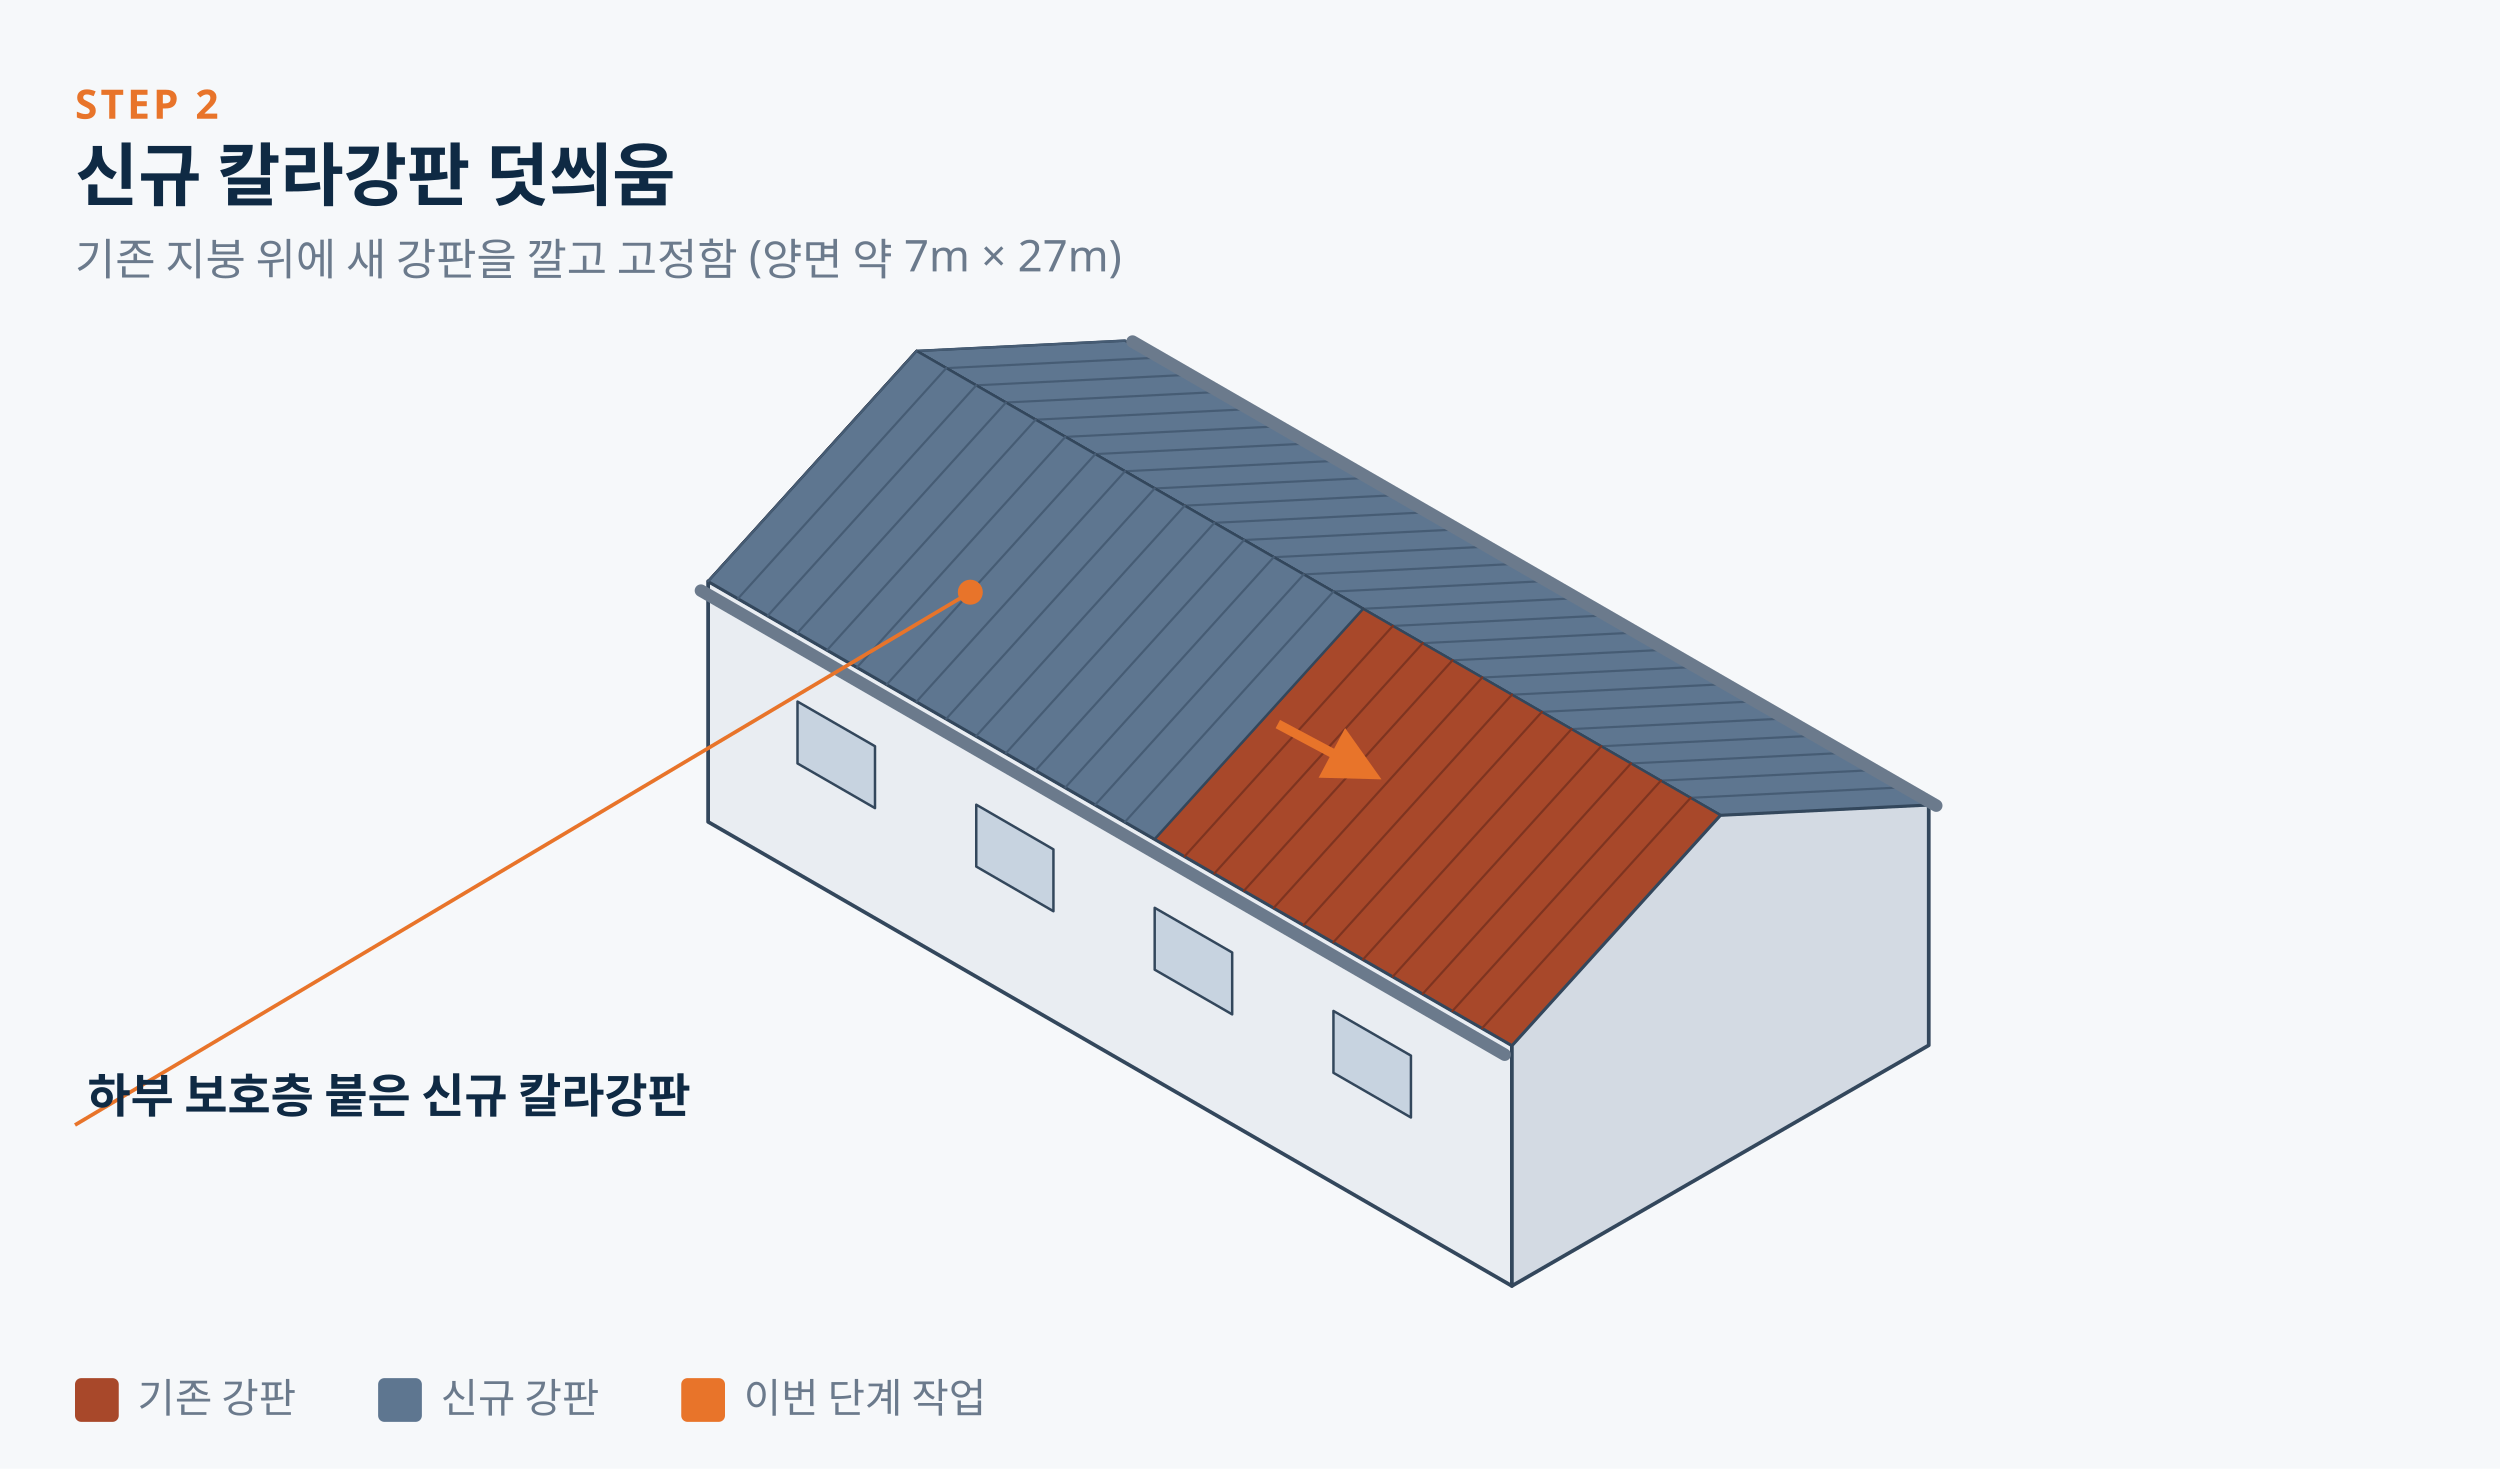
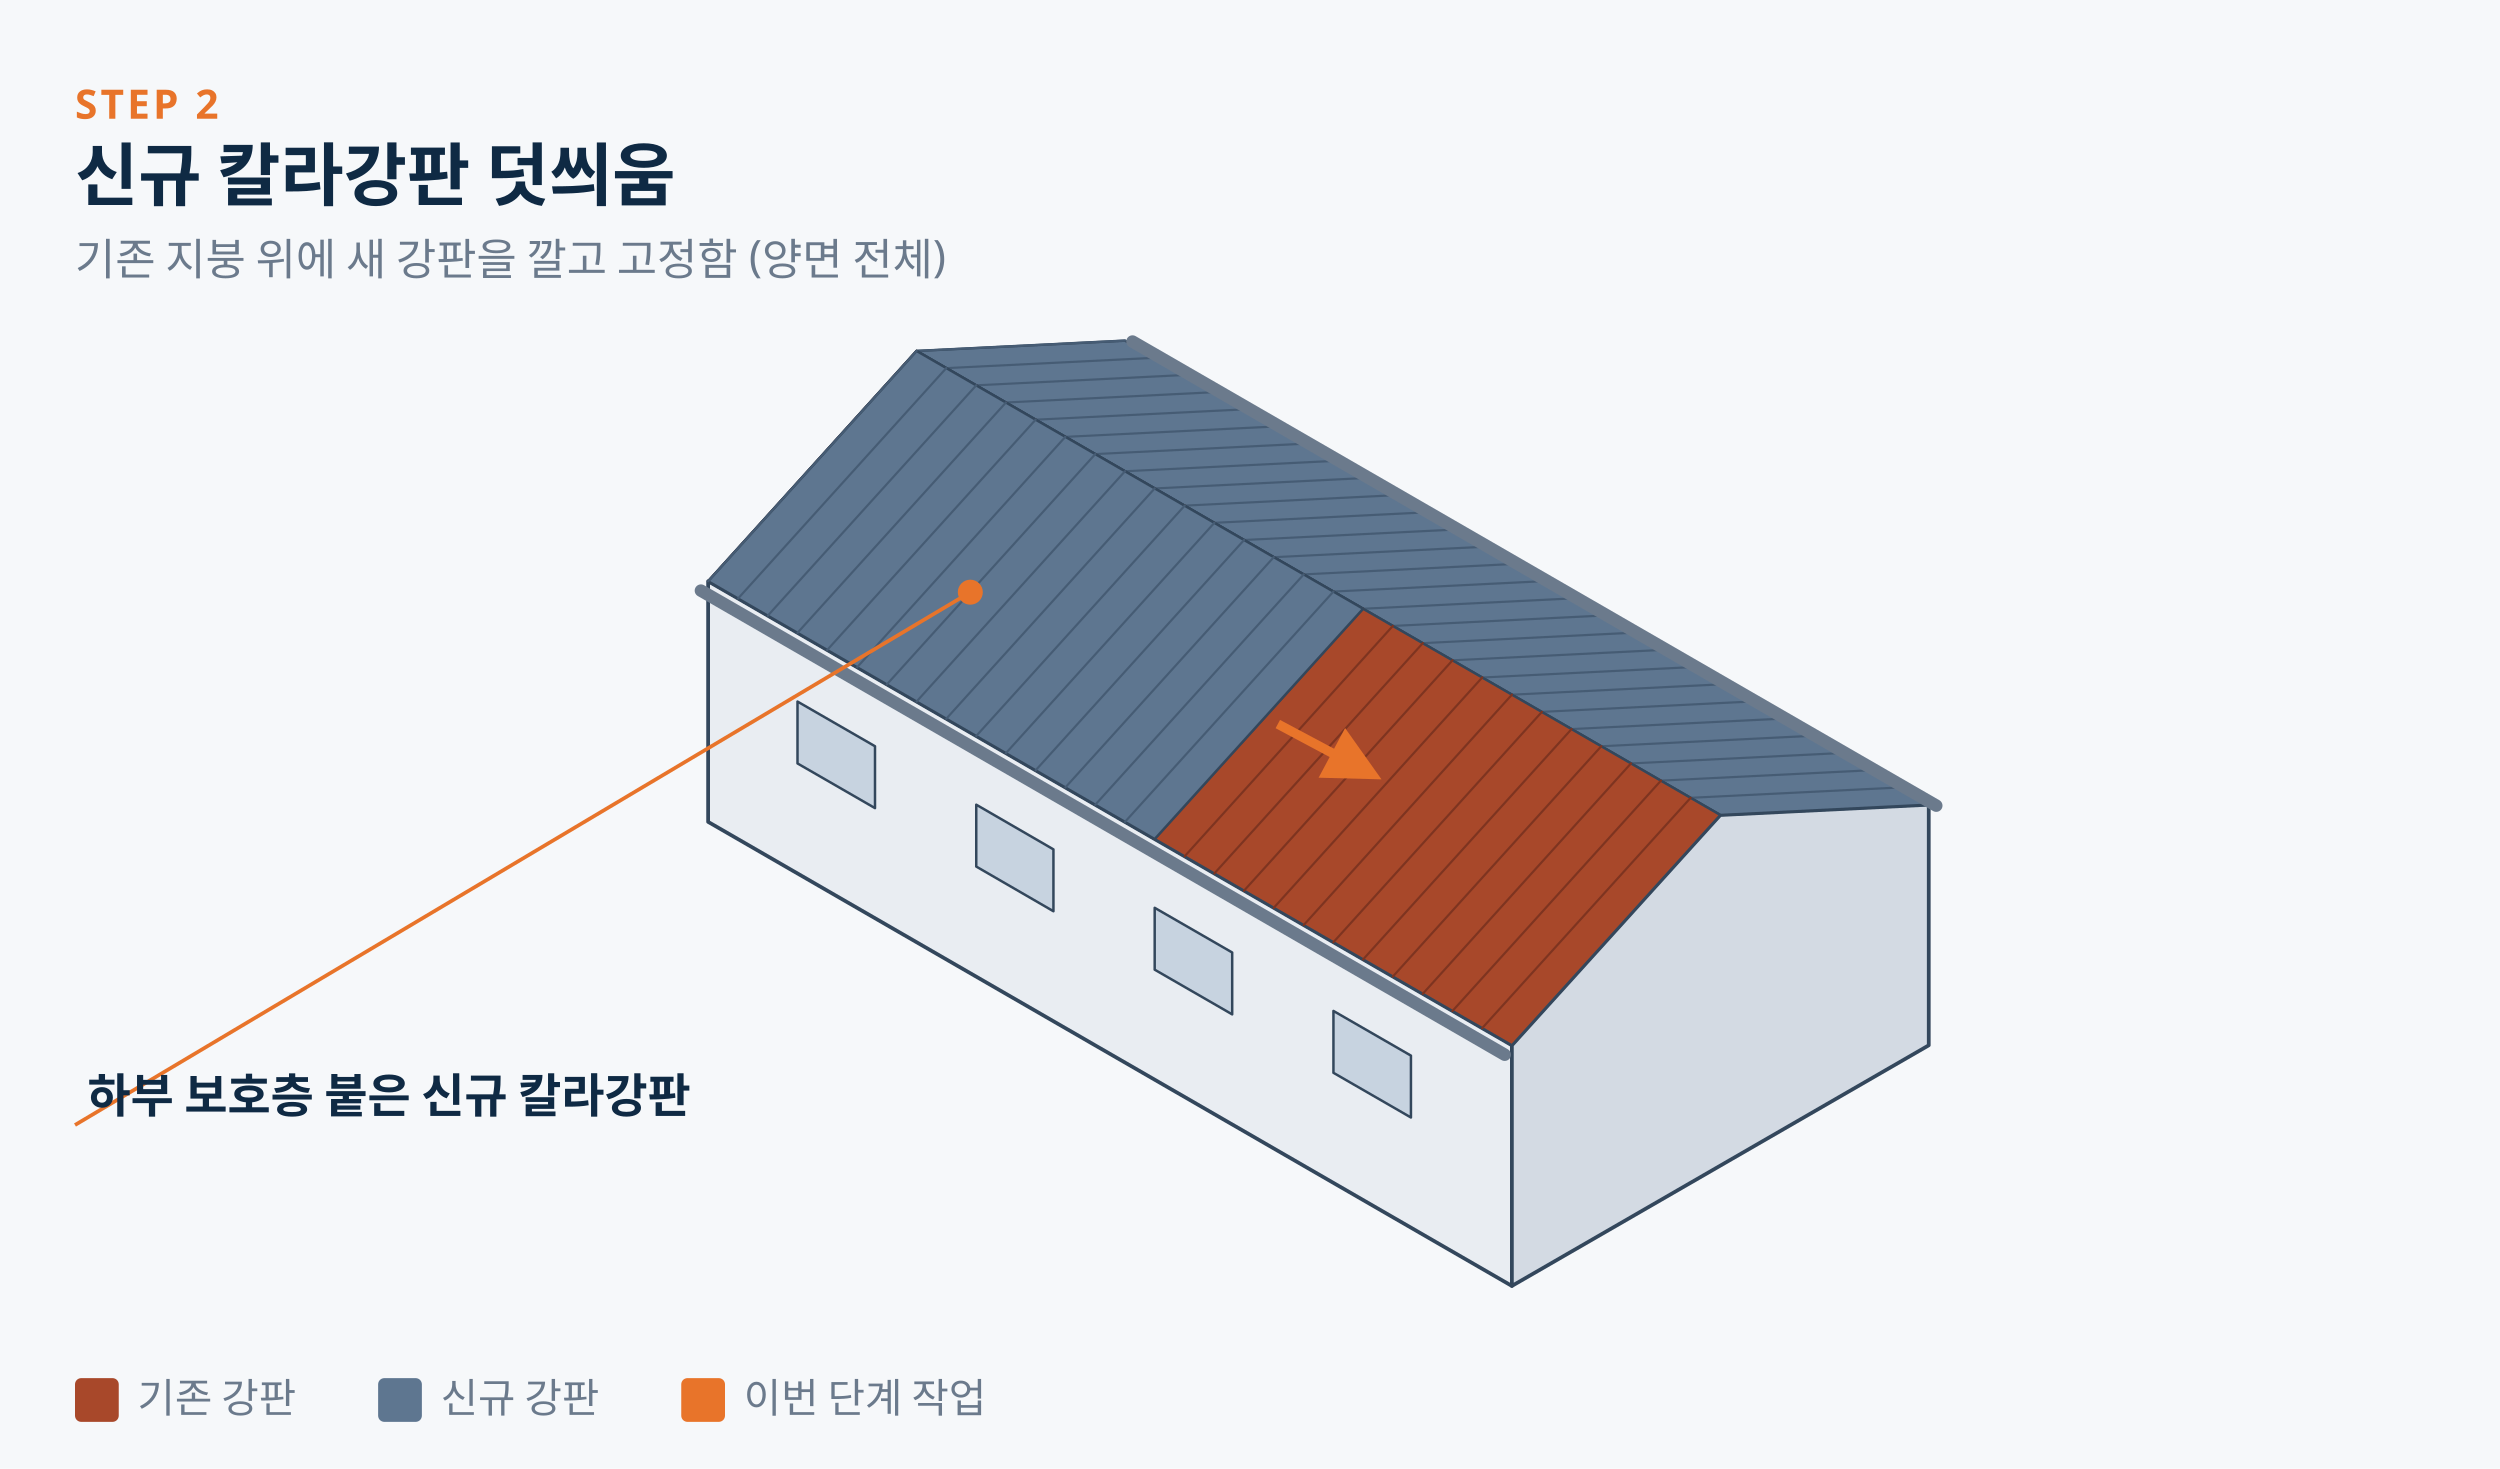
<svg xmlns="http://www.w3.org/2000/svg" viewBox="0 0 800 470" font-family="Pretendard, 'Noto Sans KR', sans-serif">
  <rect width="800" height="470" fill="#F6F8FA" />
  <text x="24" y="38" font-size="13" font-weight="700" fill="#E8742A" letter-spacing="1">STEP 2</text>
  <text x="24" y="64" font-size="22" font-weight="800" fill="#0F2A44">신규 칼라강판 덧씌움</text>
-   <text x="24" y="88" font-size="14" fill="#6B7A8C">기존 지붕 위에 새 강판을 깔고 고정함 (양면 약 7m × 27m)</text>
+   <text x="24" y="88" font-size="14" fill="#6B7A8C">기존 지붕 위에 새 강판을 깔고 고정함 (양면 전체)</text>
  <defs>
    <marker id="a" viewBox="0 0 10 10" refX="8" refY="5" markerWidth="6" markerHeight="6" orient="auto">
      <path d="M0,0 L10,5 L0,10 z" fill="#E8742A" />
    </marker>
  </defs>
  <polygon points="226.6,263.0 483.8,411.5 483.8,334.5 226.6,186.0" fill="#E9EDF2" stroke="#33475C" stroke-width="1.2" stroke-linejoin="round" />
  <polygon points="617.2,334.5 483.8,411.5 483.8,334.5 550.5,260.8 617.2,257.5" fill="#D3DAE3" stroke="#33475C" stroke-width="1.2" stroke-linejoin="round" />
  <polygon points="255.2,244.3 280.0,258.6 280.0,238.8 255.2,224.5" fill="#C7D3E0" stroke="#33475C" stroke-width="0.8" stroke-linejoin="round" />
  <polygon points="312.4,277.3 337.1,291.6 337.1,271.8 312.4,257.5" fill="#C7D3E0" stroke="#33475C" stroke-width="0.8" stroke-linejoin="round" />
  <polygon points="369.5,310.3 394.3,324.6 394.3,304.8 369.5,290.5" fill="#C7D3E0" stroke="#33475C" stroke-width="0.8" stroke-linejoin="round" />
  <polygon points="426.7,343.3 451.5,357.6 451.5,337.8 426.7,323.5" fill="#C7D3E0" stroke="#33475C" stroke-width="0.8" stroke-linejoin="round" />
  <polygon points="360.0,109.0 617.2,257.5 550.5,260.8 293.3,112.3" fill="#5E7690" stroke="#33475C" stroke-width="0.8" stroke-linejoin="round" />
  <line x1="360.0" y1="109.0" x2="293.3" y2="112.3" stroke="#465C74" stroke-width="0.7" stroke-linecap="round" />
  <line x1="369.5" y1="114.5" x2="302.8" y2="117.8" stroke="#465C74" stroke-width="0.7" stroke-linecap="round" />
  <line x1="379.1" y1="120.0" x2="312.4" y2="123.3" stroke="#465C74" stroke-width="0.7" stroke-linecap="round" />
  <line x1="388.6" y1="125.5" x2="321.9" y2="128.8" stroke="#465C74" stroke-width="0.7" stroke-linecap="round" />
  <line x1="398.1" y1="131.0" x2="331.4" y2="134.3" stroke="#465C74" stroke-width="0.7" stroke-linecap="round" />
  <line x1="407.6" y1="136.5" x2="340.9" y2="139.8" stroke="#465C74" stroke-width="0.7" stroke-linecap="round" />
  <line x1="417.2" y1="142.0" x2="350.5" y2="145.3" stroke="#465C74" stroke-width="0.7" stroke-linecap="round" />
  <line x1="426.7" y1="147.5" x2="360.0" y2="150.8" stroke="#465C74" stroke-width="0.7" stroke-linecap="round" />
  <line x1="436.2" y1="153.0" x2="369.5" y2="156.3" stroke="#465C74" stroke-width="0.7" stroke-linecap="round" />
  <line x1="445.7" y1="158.5" x2="379.1" y2="161.8" stroke="#465C74" stroke-width="0.7" stroke-linecap="round" />
  <line x1="455.3" y1="164.0" x2="388.6" y2="167.3" stroke="#465C74" stroke-width="0.7" stroke-linecap="round" />
  <line x1="464.8" y1="169.5" x2="398.1" y2="172.8" stroke="#465C74" stroke-width="0.7" stroke-linecap="round" />
  <line x1="474.3" y1="175.0" x2="407.6" y2="178.3" stroke="#465C74" stroke-width="0.7" stroke-linecap="round" />
  <line x1="483.8" y1="180.5" x2="417.2" y2="183.8" stroke="#465C74" stroke-width="0.7" stroke-linecap="round" />
  <line x1="493.4" y1="186.0" x2="426.7" y2="189.3" stroke="#465C74" stroke-width="0.7" stroke-linecap="round" />
  <line x1="502.9" y1="191.5" x2="436.2" y2="194.8" stroke="#465C74" stroke-width="0.7" stroke-linecap="round" />
  <line x1="512.4" y1="197.0" x2="445.7" y2="200.3" stroke="#465C74" stroke-width="0.7" stroke-linecap="round" />
  <line x1="521.9" y1="202.5" x2="455.3" y2="205.8" stroke="#465C74" stroke-width="0.7" stroke-linecap="round" />
  <line x1="531.5" y1="208.0" x2="464.8" y2="211.3" stroke="#465C74" stroke-width="0.7" stroke-linecap="round" />
  <line x1="541.0" y1="213.5" x2="474.3" y2="216.8" stroke="#465C74" stroke-width="0.7" stroke-linecap="round" />
  <line x1="550.5" y1="219.0" x2="483.8" y2="222.3" stroke="#465C74" stroke-width="0.7" stroke-linecap="round" />
  <line x1="560.1" y1="224.5" x2="493.4" y2="227.8" stroke="#465C74" stroke-width="0.7" stroke-linecap="round" />
  <line x1="569.6" y1="230.0" x2="502.9" y2="233.3" stroke="#465C74" stroke-width="0.7" stroke-linecap="round" />
  <line x1="579.1" y1="235.5" x2="512.4" y2="238.8" stroke="#465C74" stroke-width="0.7" stroke-linecap="round" />
  <line x1="588.6" y1="241.0" x2="521.9" y2="244.3" stroke="#465C74" stroke-width="0.7" stroke-linecap="round" />
  <line x1="598.2" y1="246.5" x2="531.5" y2="249.8" stroke="#465C74" stroke-width="0.7" stroke-linecap="round" />
  <line x1="607.7" y1="252.0" x2="541.0" y2="255.3" stroke="#465C74" stroke-width="0.7" stroke-linecap="round" />
  <polygon points="293.3,112.3 550.5,260.8 483.8,334.5 226.6,186.0" fill="#A8482A" stroke="#33475C" stroke-width="0.8" stroke-linejoin="round" />
  <line x1="293.3" y1="112.3" x2="226.6" y2="186.0" stroke="#7E3420" stroke-width="0.7" stroke-linecap="round" />
  <line x1="302.8" y1="117.8" x2="236.2" y2="191.5" stroke="#7E3420" stroke-width="0.7" stroke-linecap="round" />
  <line x1="312.4" y1="123.3" x2="245.7" y2="197.0" stroke="#7E3420" stroke-width="0.7" stroke-linecap="round" />
  <line x1="321.9" y1="128.8" x2="255.2" y2="202.5" stroke="#7E3420" stroke-width="0.7" stroke-linecap="round" />
  <line x1="331.4" y1="134.3" x2="264.7" y2="208.0" stroke="#7E3420" stroke-width="0.7" stroke-linecap="round" />
  <line x1="340.9" y1="139.8" x2="274.3" y2="213.5" stroke="#7E3420" stroke-width="0.7" stroke-linecap="round" />
  <line x1="350.5" y1="145.3" x2="283.8" y2="219.0" stroke="#7E3420" stroke-width="0.7" stroke-linecap="round" />
  <line x1="360.0" y1="150.8" x2="293.3" y2="224.5" stroke="#7E3420" stroke-width="0.7" stroke-linecap="round" />
  <line x1="369.5" y1="156.3" x2="302.8" y2="230.0" stroke="#7E3420" stroke-width="0.7" stroke-linecap="round" />
  <line x1="379.1" y1="161.8" x2="312.4" y2="235.5" stroke="#7E3420" stroke-width="0.7" stroke-linecap="round" />
  <line x1="388.6" y1="167.3" x2="321.9" y2="241.0" stroke="#7E3420" stroke-width="0.7" stroke-linecap="round" />
  <line x1="398.1" y1="172.8" x2="331.4" y2="246.5" stroke="#7E3420" stroke-width="0.7" stroke-linecap="round" />
  <line x1="407.6" y1="178.3" x2="340.9" y2="252.0" stroke="#7E3420" stroke-width="0.7" stroke-linecap="round" />
  <line x1="417.2" y1="183.8" x2="350.5" y2="257.5" stroke="#7E3420" stroke-width="0.7" stroke-linecap="round" />
  <line x1="426.7" y1="189.3" x2="360.0" y2="263.0" stroke="#7E3420" stroke-width="0.7" stroke-linecap="round" />
  <line x1="436.2" y1="194.8" x2="369.5" y2="268.5" stroke="#7E3420" stroke-width="0.7" stroke-linecap="round" />
  <line x1="445.7" y1="200.3" x2="379.1" y2="274.0" stroke="#7E3420" stroke-width="0.7" stroke-linecap="round" />
  <line x1="455.3" y1="205.8" x2="388.6" y2="279.5" stroke="#7E3420" stroke-width="0.7" stroke-linecap="round" />
  <line x1="464.8" y1="211.3" x2="398.1" y2="285.0" stroke="#7E3420" stroke-width="0.7" stroke-linecap="round" />
  <line x1="474.3" y1="216.8" x2="407.6" y2="290.5" stroke="#7E3420" stroke-width="0.7" stroke-linecap="round" />
  <line x1="483.8" y1="222.3" x2="417.2" y2="296.0" stroke="#7E3420" stroke-width="0.7" stroke-linecap="round" />
  <line x1="493.4" y1="227.8" x2="426.7" y2="301.5" stroke="#7E3420" stroke-width="0.7" stroke-linecap="round" />
  <line x1="502.9" y1="233.3" x2="436.2" y2="307.0" stroke="#7E3420" stroke-width="0.7" stroke-linecap="round" />
  <line x1="512.4" y1="238.8" x2="445.7" y2="312.5" stroke="#7E3420" stroke-width="0.7" stroke-linecap="round" />
  <line x1="521.9" y1="244.3" x2="455.3" y2="318.0" stroke="#7E3420" stroke-width="0.7" stroke-linecap="round" />
  <line x1="531.5" y1="249.8" x2="464.8" y2="323.5" stroke="#7E3420" stroke-width="0.7" stroke-linecap="round" />
  <line x1="541.0" y1="255.3" x2="474.3" y2="329.0" stroke="#7E3420" stroke-width="0.7" stroke-linecap="round" />
  <polygon points="293.3,112.3 436.2,194.8 369.5,268.5 226.6,186.0" fill="#5E7690" stroke="#33475C" stroke-width="0.8" stroke-linejoin="round" />
  <line x1="293.3" y1="112.3" x2="226.6" y2="186.0" stroke="#465C74" stroke-width="0.7" stroke-linecap="round" />
  <line x1="302.8" y1="117.8" x2="236.2" y2="191.5" stroke="#465C74" stroke-width="0.7" stroke-linecap="round" />
  <line x1="312.4" y1="123.3" x2="245.7" y2="197.0" stroke="#465C74" stroke-width="0.7" stroke-linecap="round" />
  <line x1="321.9" y1="128.8" x2="255.2" y2="202.5" stroke="#465C74" stroke-width="0.7" stroke-linecap="round" />
  <line x1="331.4" y1="134.3" x2="264.7" y2="208.0" stroke="#465C74" stroke-width="0.7" stroke-linecap="round" />
  <line x1="340.9" y1="139.8" x2="274.3" y2="213.5" stroke="#465C74" stroke-width="0.7" stroke-linecap="round" />
  <line x1="350.5" y1="145.3" x2="283.8" y2="219.0" stroke="#465C74" stroke-width="0.7" stroke-linecap="round" />
  <line x1="360.0" y1="150.8" x2="293.3" y2="224.5" stroke="#465C74" stroke-width="0.7" stroke-linecap="round" />
  <line x1="369.5" y1="156.3" x2="302.8" y2="230.0" stroke="#465C74" stroke-width="0.7" stroke-linecap="round" />
  <line x1="379.1" y1="161.8" x2="312.4" y2="235.5" stroke="#465C74" stroke-width="0.7" stroke-linecap="round" />
  <line x1="388.6" y1="167.3" x2="321.9" y2="241.0" stroke="#465C74" stroke-width="0.7" stroke-linecap="round" />
  <line x1="398.1" y1="172.8" x2="331.4" y2="246.5" stroke="#465C74" stroke-width="0.7" stroke-linecap="round" />
  <line x1="407.6" y1="178.3" x2="340.9" y2="252.0" stroke="#465C74" stroke-width="0.7" stroke-linecap="round" />
  <line x1="417.2" y1="183.8" x2="350.5" y2="257.5" stroke="#465C74" stroke-width="0.7" stroke-linecap="round" />
  <line x1="426.7" y1="189.3" x2="360.0" y2="263.0" stroke="#465C74" stroke-width="0.7" stroke-linecap="round" />
  <line x1="224.3" y1="189.0" x2="481.5" y2="337.5" stroke="#6B7A8C" stroke-width="4" stroke-linecap="round" />
  <line x1="362.4" y1="109.3" x2="619.6" y2="257.8" stroke="#6B7A8C" stroke-width="4" stroke-linecap="round" />
  <path d="M408.9,231.7 l30,16" stroke="#E8742A" stroke-width="3" fill="none" marker-end="url(#a)" />
  <circle cx="310.5" cy="189.5" r="4" fill="#E8742A" />
  <line x1="310.5" y1="189.5" x2="24.0" y2="360.0" stroke="#E8742A" stroke-width="1.2" />
  <text x="28.0" y="356.0" text-anchor="start" font-size="15" font-weight="700" fill="#0F2A44">하부 보호층 붙은 신규 칼라강판</text>
  <rect x="24" y="441" width="14" height="14" rx="2" fill="#A8482A" />
  <text x="44" y="452" font-size="13" fill="#6B7A8C">기존 강판</text>
  <rect x="121" y="441" width="14" height="14" rx="2" fill="#5E7690" />
  <text x="141" y="452" font-size="13" fill="#6B7A8C">신규 강판</text>
  <rect x="218" y="441" width="14" height="14" rx="2" fill="#E8742A" />
  <text x="238" y="452" font-size="13" fill="#6B7A8C">이번 단계 작업</text>
</svg>
